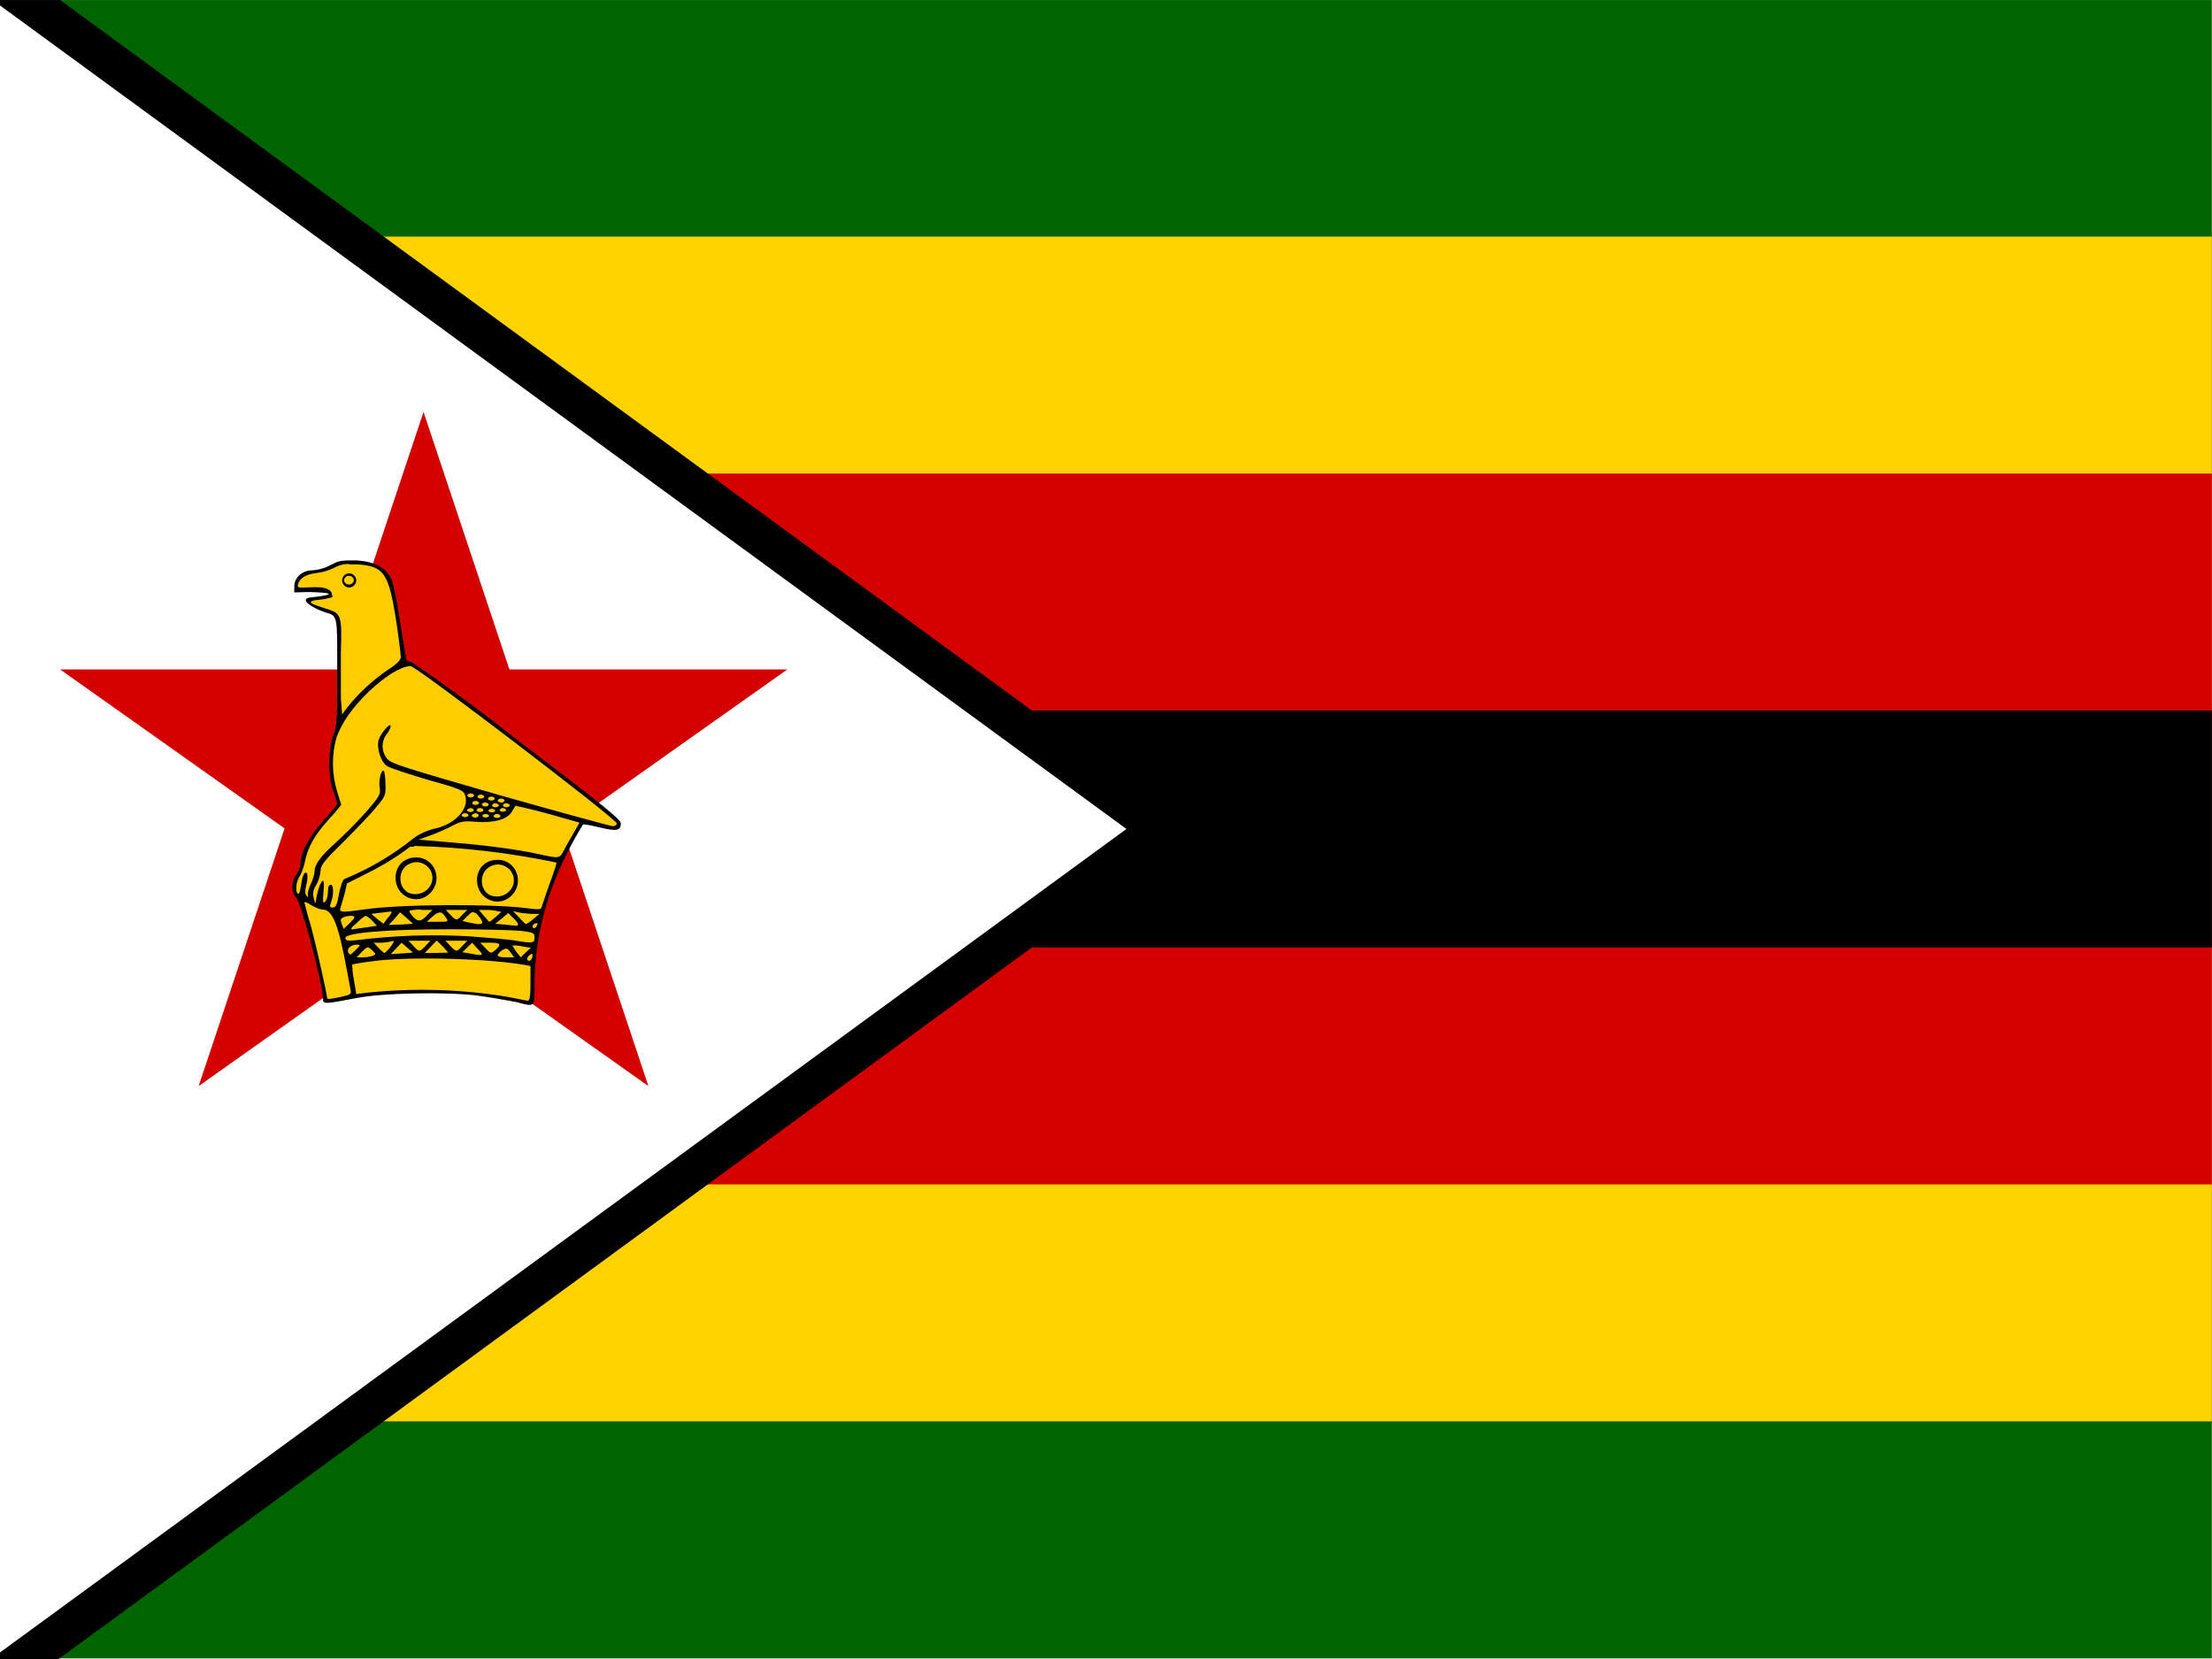
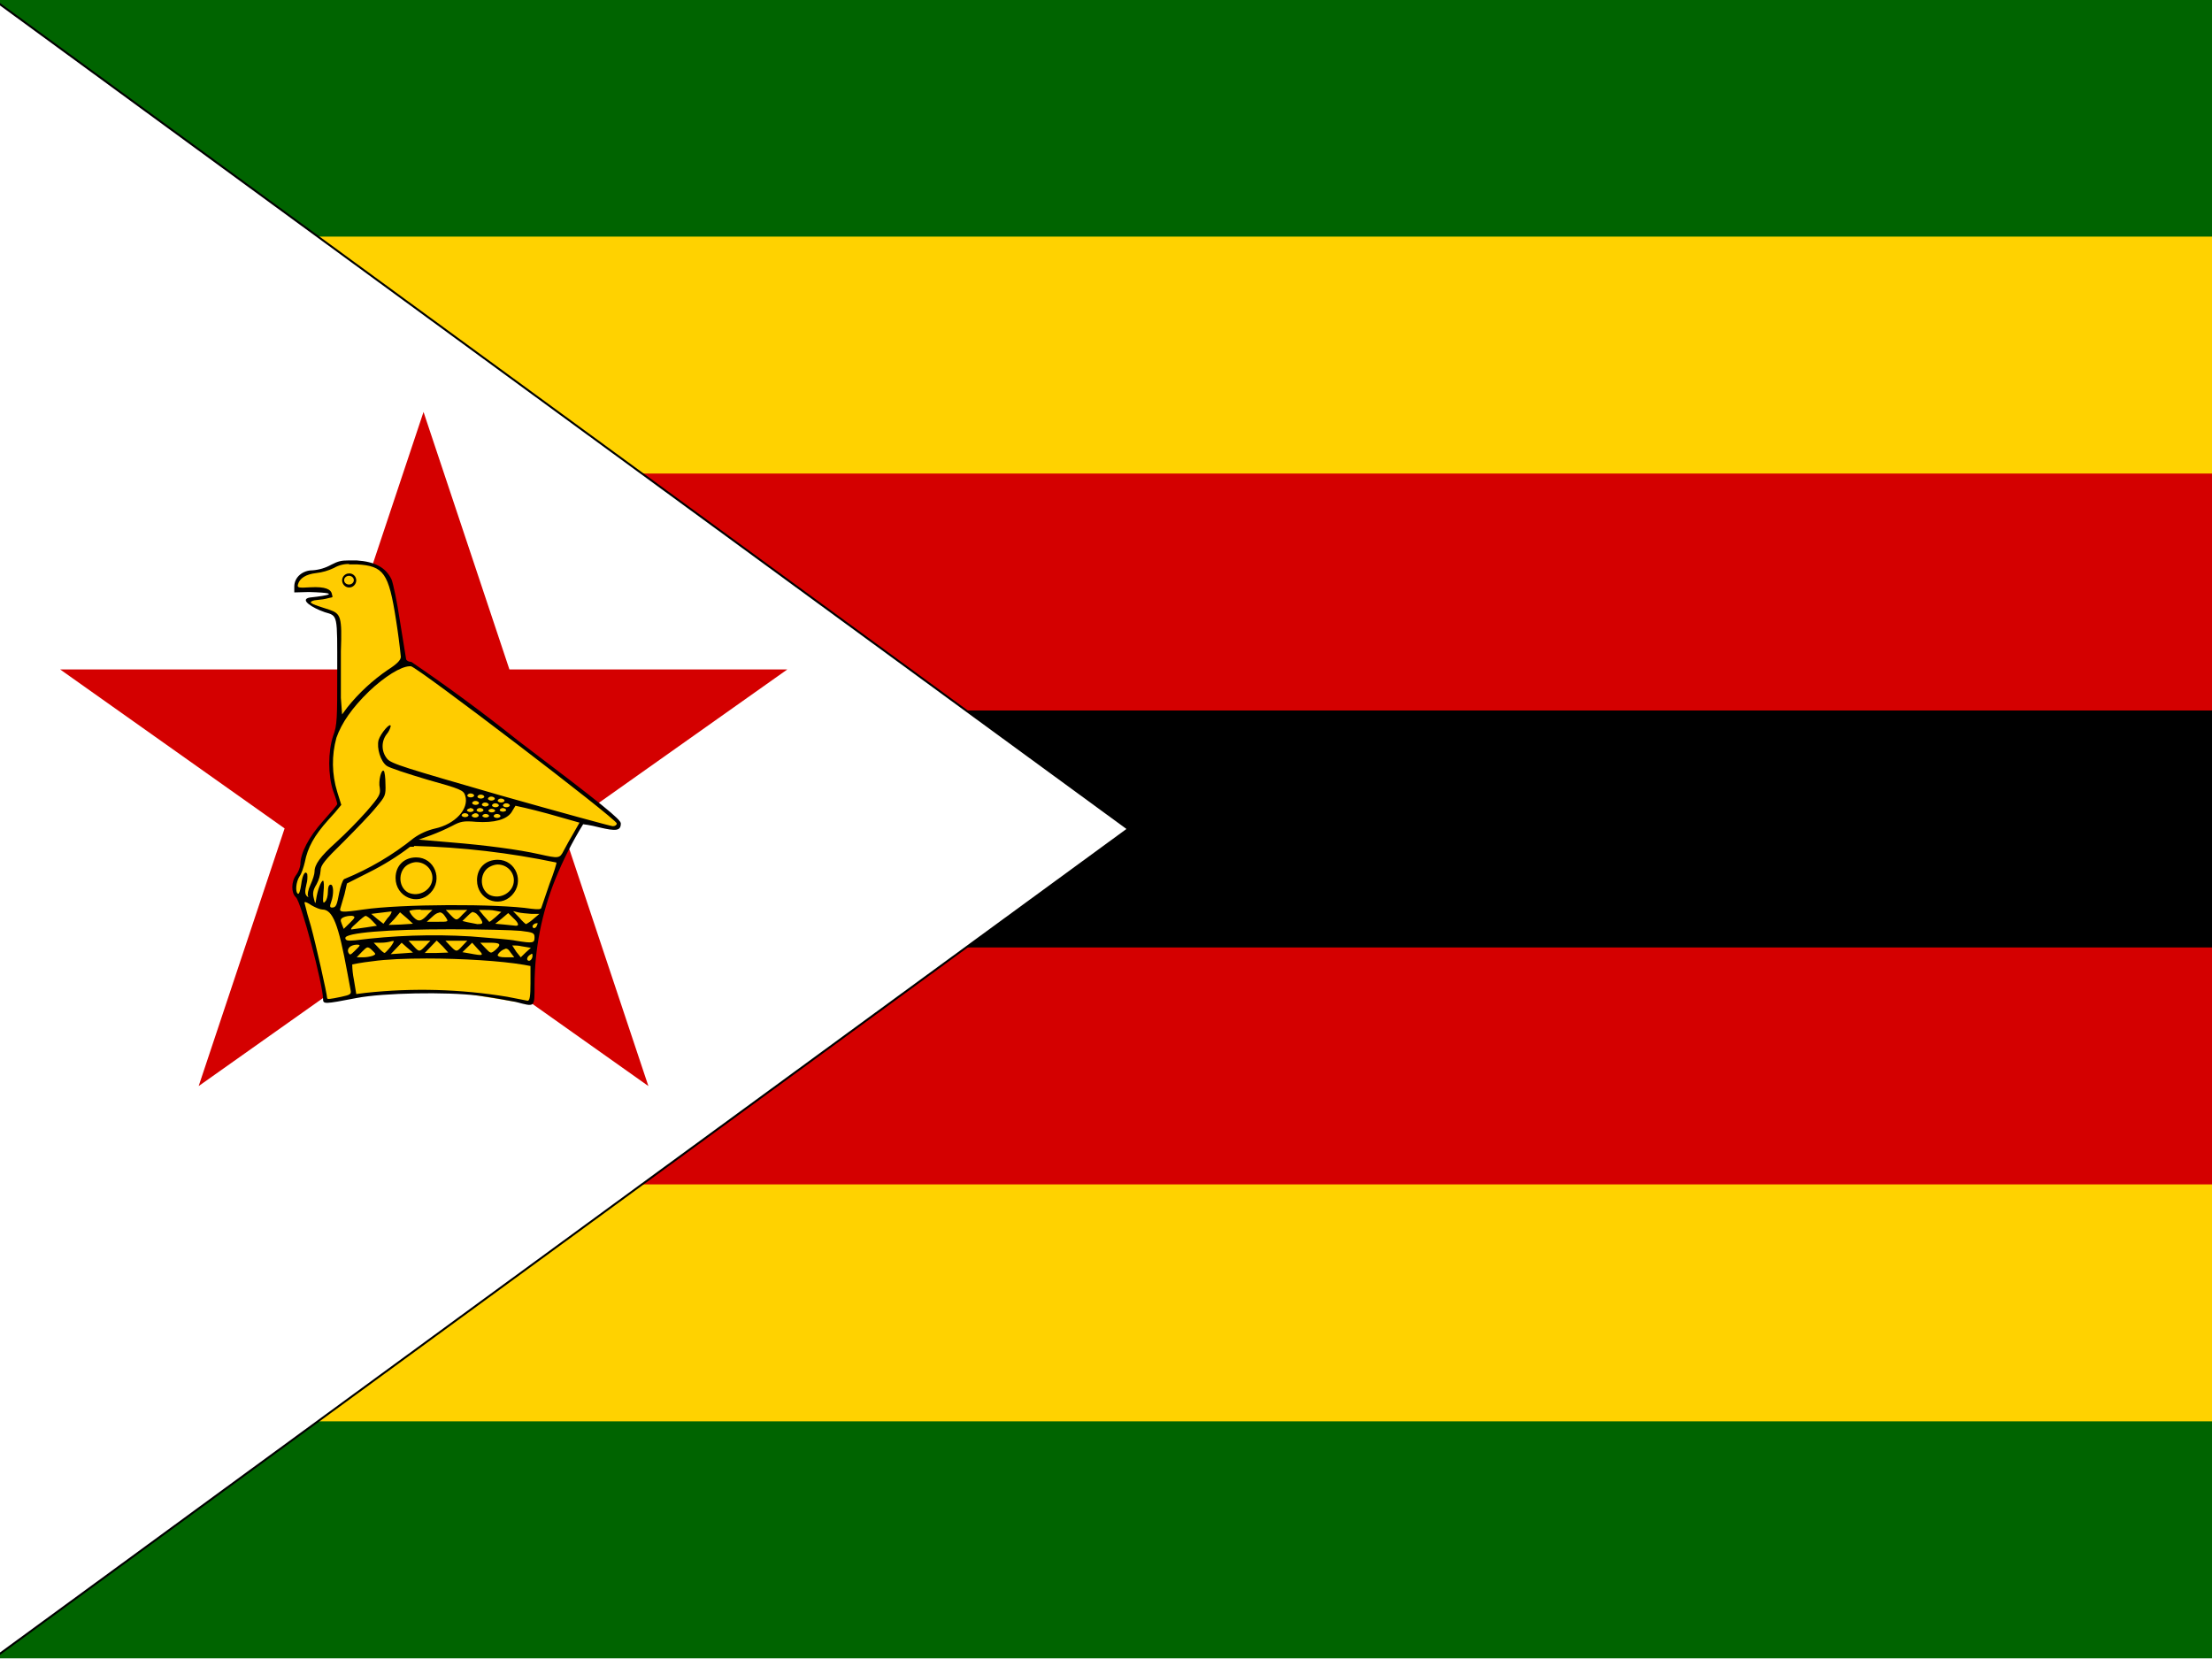
<svg xmlns="http://www.w3.org/2000/svg" xmlns:xlink="http://www.w3.org/1999/xlink" id="flag-icons-zw" viewBox="0 0 640 480">
  <defs>
    <clipPath id="a">
      <rect width="546" height="420.1" x="1.9" y=".1" fill="#00f" fill-rule="evenodd" ry="0" />
    </clipPath>
  </defs>
-   <g clip-path="url(#a)" transform="matrix(1.1722 0 0 1.1426 -2.3 -.1)">
+   <g clipPath="url(#a)" transform="matrix(1.1722 0 0 1.1426 -2.3 -.1)">
    <path fill="#006400" d="M0 0h840v420H0z" />
    <path fill="#ffd200" d="M0 60h840v300H0z" />
    <path fill="#d40000" d="M0 120h840v180H0z" />
    <path d="M0 180h840v60H0z" />
-     <path stroke="#000" stroke-width="20" d="M0 0v420l280-210z" />
+     <path stroke="#000" strokeWidth="20" d="M0 0v420l280-210z" />
    <path fill="#fff" d="M0 0v420l280-210z" />
    <path fill="#d40000" d="M106.5 104.4 162 275.1 16.8 169.6h179.5L51 275.1z" />
    <path fill="#fc0" d="m82.8 253.7 9.8-1.8 18.1-.7 6.7.6 15 2.5 1.1-1.5V242l1.8-9.3 3-9.4 3.3-7.5 4.2-7.8 6.8 1.7h1.8l.2-1.3-14.4-12.3-15-11.5-21.7-16.2-2-.5-2.3-17-1.7-5.1-2.3-2-4.3-1.4-4.8.2-2.2 1.2-4.6 1-2.4.4-1.6 1.9-.2 2.4 6.7.2 1.7.7-.2.7-3.8.5-1.8.6 2.1 1.6 2.2.8 2.8 1 .6 2 .2 25.8-1.5 4-.5 7.5 2.2 9-5.6 6.4L77 216l-.6 3.5-1.7 3.5-.2 2.2 1.1 2.4 4.3 14.2 2.2 11.7z" />
    <path d="M88 142c-1.8 0-2.6.2-4.3 1.1a10.8 10.8 0 0 1-4.6 1.4c-2.5 0-4.5 1.8-4.5 4.1v1.5l3.6-.1c10.6.3 1 1.3.2 1.4-2.6.5.6 2.6 3.7 3.7 3.3 1 3.1.4 3.1 15 0 11.9 0 13.6-1 16.3-1.3 4-1.3 10 0 14 .6 1.6 1 3 1 3.3 0 .2-1.6 2.1-3.5 4.3-3.5 4-5.6 8.1-5.6 11a6 6 0 0 1-1 2.6c-1.3 1.7-1.3 4.6-.1 5.7 1.3 1.2 6.6 21.8 6.7 25.7 0 1.4.2 1.4 8.3-.2 6.6-1.3 22.1-1.6 30-.6 3.6.5 7.8 1.3 9.3 1.6 4.8 1.3 4.6 1.5 4.6-4.3a74 74 0 0 1 5.1-26.7 94.7 94.7 0 0 1 6.9-14s1.8.2 4 .8c4.1 1 5.3.9 5.3-1 0-1-4.3-4.6-25.4-21a432.2 432.2 0 0 0-26.3-19.9c-.6 0-1.2-.3-1.3-.7l-1.5-9.5c-.7-4.9-1.7-9.7-2.1-10.7-1.4-3-4.1-4.5-8.6-4.8a31.2 31.2 0 0 0-2 0zm.1 1h2c6.6.4 7.8 2.2 9.6 14a173 173 0 0 1 1.2 9.4c0 .8-.9 1.8-3.2 3.3a46.8 46.8 0 0 0-10 9.5l-1.3 1.8-.3-4.2V165c.3-8.7 0-9.5-2.8-10.5-2.3-.8-5.3-1.6-4.5-2.1 1-.6 2-.2 4.4-.9 1-.2.9-.1.7-.9-.2-1.3-1.6-2-5.3-1.8-3 .2-3.3.1-3.1-.7.4-1.6 2-2.6 4.5-2.9a13.4 13.4 0 0 0 4.4-1.3 7 7 0 0 1 3.7-1zm14.9 25.8h.4c1.7.3 50.8 38.7 50.8 39.8 0 .4-.4.7-1 .7-.4 0-12.9-3.5-27.7-7.8-23.6-7-27-8-28-9.3a5.1 5.1 0 0 1-.1-6.2 5 5 0 0 0 1-2c0-1.2-2.5 1.8-3 3.5-.5 2 .5 5.4 2 6.5.6.5 5.1 2 10 3.5 8.4 2.4 9 2.7 9.4 4.1 1 3.3-2.5 7.2-7.5 8.3a14.6 14.6 0 0 0-5.2 2.4 68.2 68.2 0 0 1-17.2 10.4c-.4.3-.9 1.9-1.2 3.4-.6 3.3-.8 3.8-1.8 3.8-.5 0-.6-.3-.2-1.4.7-2 .6-4.4-.1-4.4-.5 0-.7.7-.7 1.8 0 1-.3 2.2-.7 2.5-.5.6-.6.2-.4-2.3.2-1.7.1-3-.1-3-.5 0-1.4 2.5-1.7 4.7-.2 1.3-.2 1.3-.6-.3-.3-1.2-.2-2 .7-3.5a9 9 0 0 0 1-3.5c0-1.3 1-2.6 5.7-7.3 3-3.1 6.7-7 8-8.7 2.3-2.8 2.4-3 2.3-5.9 0-1.6-.2-3.1-.4-3.3-.6-.6-1.4 2.6-1 4.3.2 1.6 0 2.1-3.3 6a113.2 113.2 0 0 1-7.5 7.8c-3.9 3.6-5.3 5.6-5.3 7.4 0 .6-.4 2-1 3.3s-.8 2.6-.6 2.9c.2.3 0 .3-.3 0-.5-.5-.5-1.3-.1-3a7 7 0 0 0 .2-2.6c-.5-1-1.2.2-1.5 2.7-.2 1.4-.5 2.5-.8 2.3-.7-.4-.5-3 .4-4.4.5-.7 1-2.3 1.3-3.6.7-3.7 2.3-6.7 5.8-10.7a57.5 57.5 0 0 0 3.2-3.8l-1-3.3a25 25 0 0 1-.2-13.7c1.3-3.8 3.9-7.6 8-11.7 4-3.9 7.9-6.3 10-6.4zm15 32.2a.9.6 0 0 1 1 .6.9.6 0 0 1-1.7 0 .9.6 0 0 1 .7-.6zm2.5.3a.9.6 0 0 1 1 .6.9.6 0 0 1-1.7 0 .9.6 0 0 1 .7-.6zm2.6.5a.9.6 0 0 1 1 .6.9.6 0 0 1-1.7 0 .9.6 0 0 1 .7-.6zm2.4.5a.9.6 0 0 1 1 .6.9.6 0 0 1-1.7 0 .9.6 0 0 1 .7-.6zm-6.3.6a.9.6 0 0 1 1 .6.9.6 0 0 1-1.7 0 .9.6 0 0 1 .7-.6zm2.4.4a.9.6 0 0 1 1 .6.9.6 0 0 1-1.7 0 .9.6 0 0 1 .7-.6zm5.2.2a.9.6 0 0 1 1 .6.9.6 0 0 1-1.7 0 .9.6 0 0 1 .7-.6zm-2.7 0a.9.6 0 0 1 1 .6.9.6 0 0 1-1.7 0 .9.6 0 0 1 .7-.6zm5 .6c.1 0 3.7.8 8 2l7.9 2.3-1.5 2.7a96.2 96.2 0 0 0-2.4 4.4c-1 2-1.2 2-6 .9-5.2-1.2-13.4-2.3-21.8-3l-8-.7 3-1.1a50.4 50.4 0 0 0 5.3-2.4c2-1.1 2.8-1.3 5.9-1 4.5.3 7.5-.6 8.7-2.4l1-1.7zm-8.8.6a.9.6 0 0 1 1 .6.9.6 0 0 1-1.7 0 .9.6 0 0 1 .7-.6zm5.6 0a.9.6 0 0 1 1 .6.9.6 0 0 1-1.6 0 .9.6 0 0 1 .7-.6zm-8 0a.9.6 0 0 1 1 .6.9.6 0 0 1-1.7 0 .9.6 0 0 1 .7-.5zm5.3.2a.9.6 0 0 1 1 .5.9.6 0 0 1-1.7 0 .9.6 0 0 1 .7-.5zm-6.6 1.1a.9.6 0 0 1 1 .6.9.6 0 0 1-1.7 0 .9.6 0 0 1 .7-.6zm2.5 0a.9.6 0 0 1 1 .7.9.6 0 0 1-1.7 0 .9.6 0 0 1 .7-.6zm2.6.2a.9.6 0 0 1 1 .5.9.6 0 0 1-1.7 0 .9.6 0 0 1 .7-.5zm2.8 0a.9.6 0 0 1 1 .6.9.6 0 0 1-1.7 0 .9.6 0 0 1 .7-.6zm-20.3 8.1a191.2 191.2 0 0 1 35.1 4.2c.1.1-.6 2.5-1.7 5.4l-2 6c-.1.5-.8.5-2.5.3-8.3-1.3-32.3-1.2-41.5.2-5.3.8-6 .7-5.6-.4l1-3.5.6-2.7L93 221a63.4 63.4 0 0 0 10.2-6.5h.9zm-27 14.2c.3 0 .9.3 1.6.8 1 .6 2.2 1.1 2.7 1.1 2.6 0 4 3.7 6.2 16l.8 4.4c.2 1 0 1.2-2.3 1.7-2.8.6-3.5.7-3.5.3 0-1-2.8-13.7-4-18.2a96.9 96.9 0 0 1-1.6-6 .1.1 0 0 1 .1 0zm28.6 2h2.9l-1 1c-1.7 2-2.5 2.1-3.7.8a5 5 0 0 1-1-1.5c0-.2 1.3-.4 2.8-.4zm6.1 0h5.4l-1.2 1.2c-1.4 1.6-1.5 1.6-3 0l-1.2-1.3zm8.2 0h1.3c.7 0 2 0 2.8.2l1.5.3-1.4 1.3c-.8.7-1.5 1.3-1.6 1.2l-1.4-1.6-1.2-1.5zm8.5.3 1.2.3c.7.2 2.2.3 3.3.4h2l-1.5 1.3a8.9 8.9 0 0 1-1.8 1.3c-.1 0-1-.8-1.7-1.7l-1.5-1.6zm-30.2.1h.2c.1.2-.3 1-1 1.7l-1 1.4-1.5-1.2-1.5-1.3 2.4-.3 2.4-.3zm2.3.2 1.6 1.4 1.6 1.5-3 .2-3 .1 1.4-1.5 1.4-1.7zm18 0c.3 0 .5.1.8.3a6.6 6.6 0 0 1 1.3 1.7c.4.8.3 1-1 1l-2.5-.5-1.2-.3 1.3-1.3c.6-.6 1-1 1.4-1zm-8.3 0c.5 0 1 .3 1.6 1.3.7 1.1.7 1.1-2 1.1h-2.7l1.4-1.3c.7-.7 1.3-1 1.7-1zm17 .2 1.2 1.2c1.4 1.3 1.6 2.1.6 2l-2.8-.3-2.2-.2 1.6-1.3 1.6-1.4zm-35.2.7c.2 0 1 .5 1.6 1.2l1.2 1.3-2.5.4-3.5.5c-.7.2-.5-.3 1-1.6 1-1 2-1.8 2.2-1.8zm-3.7 0h.4c.8.2.8.4-.6 1.8l-1.5 1.5-.5-1.3c-.4-1-.3-1.3.6-1.7a4.8 4.8 0 0 1 1.6-.3zm46 1.8c.2 0 .2.2 0 .6-.2.8-1.1 1-1.1.2 0-.2.3-.5.7-.7h.3zm-21.4 1.6c7.7 0 15.5.2 17.4.4 3.1.4 3.4.5 3.4 1.7 0 1.4-.4 1.5-4.6.8-1.2-.3-6.3-.7-11.2-1.1a149.6 149.6 0 0 0-28.5 1c-1.9.2-2.4 0-2.4-.6 0-1.3 10.2-2.2 25.9-2.2zm-10.3 2.9h5.4l-1.2 1.3c-1.5 1.6-1.6 1.6-3 0l-1.2-1.3zm7 0 1.4 1.4 1.4 1.6-2.9.1h-2.9l1.5-1.6 1.4-1.5zm2.1 0h5.4l-1.2 1.3c-1.4 1.6-1.5 1.6-3 0l-1.2-1.3zm-12.8 0c.2 0 0 .5-.7 1.5-.7.9-1.4 1.6-1.5 1.6-.2 0-.9-.6-1.5-1.3l-1.2-1.3H96a9 9 0 0 0 2.7-.4 1 1 0 0 1 .4 0zm2 .5 1.3 1.2 1.5 1.3-2.6.2-2.9.2 1.4-1.5 1.3-1.4zm17.4 0 1.4 1.6c1.6 1.7 1.5 1.8-2.1 1.1l-1.7-.3 1.2-1.2 1.2-1.2zm2 0h2.4c2.6 0 2.9.4 1.4 1.8-1.2 1-1.2 1-2.6-.5l-1.2-1.3zm-30.6.5c1.2 0 1.1.1-.4 1.6-1.1 1.1-1.2 1.1-1.6.3-.3-1 .6-1.8 2-1.9zm38.8.2c.4 0 1.2 0 2 .2l2.3.4-1.3 1.2-1.2 1.2-1.1-1.4-1-1.6h.3zm-36 .5c.3 0 .6.2 1.1.7 1 1 1 1 .2 1.4a8 8 0 0 1-2.4.4H90l1.3-1.4c.7-.7 1-1 1.3-1.1zm34.1.3c.4 0 .7.2 1.2 1l.9 1.2h-2.1c-1.4 0-2-.2-2-.6.2-.4.7-1 1.3-1.3l.7-.3zm6.4 1.3c.2 0 .2.2.2.5 0 1-.9 1.7-1.3 1-.1-.3.1-.8.5-1.1l.6-.4zm-25.9 1.2c8.7 0 18.3.6 24 1.6l1.6.3v4.4c0 3.3-.2 4.4-.7 4.4l-5-1a126 126 0 0 0-35-1l-2.3.3-.6-3.7a21 21 0 0 1-.4-3.8s2.3-.5 5-.8c3.3-.5 8.2-.7 13.4-.7z" />
    <path id="b" d="M124.8 217.8c-3 0-5.1 2.1-5.1 5.2 0 4.8 5.4 7.2 8.6 3.8s1-9-3.5-9zm0 1.2a4 4 0 0 1 4 4c0 3-3.3 5-6 3.7-2.7-1.5-2.5-6.1.4-7.3a4.3 4.3 0 0 1 1.5-.4z" />
    <use xlink:href="#b" width="100%" height="100%" x="-20.1" y="-.6" />
    <path d="M88 145.3a1.7 1.8 0 0 0-1.6 1.7 1.7 1.8 0 1 0 3.5 0 1.7 1.8 0 0 0-1.9-1.7zm.1.6a1.2 1.1 0 0 1 1.2 1.1 1.2 1.1 0 1 1-2.4 0 1.2 1.1 0 0 1 1.2-1.1z" />
  </g>
</svg>
